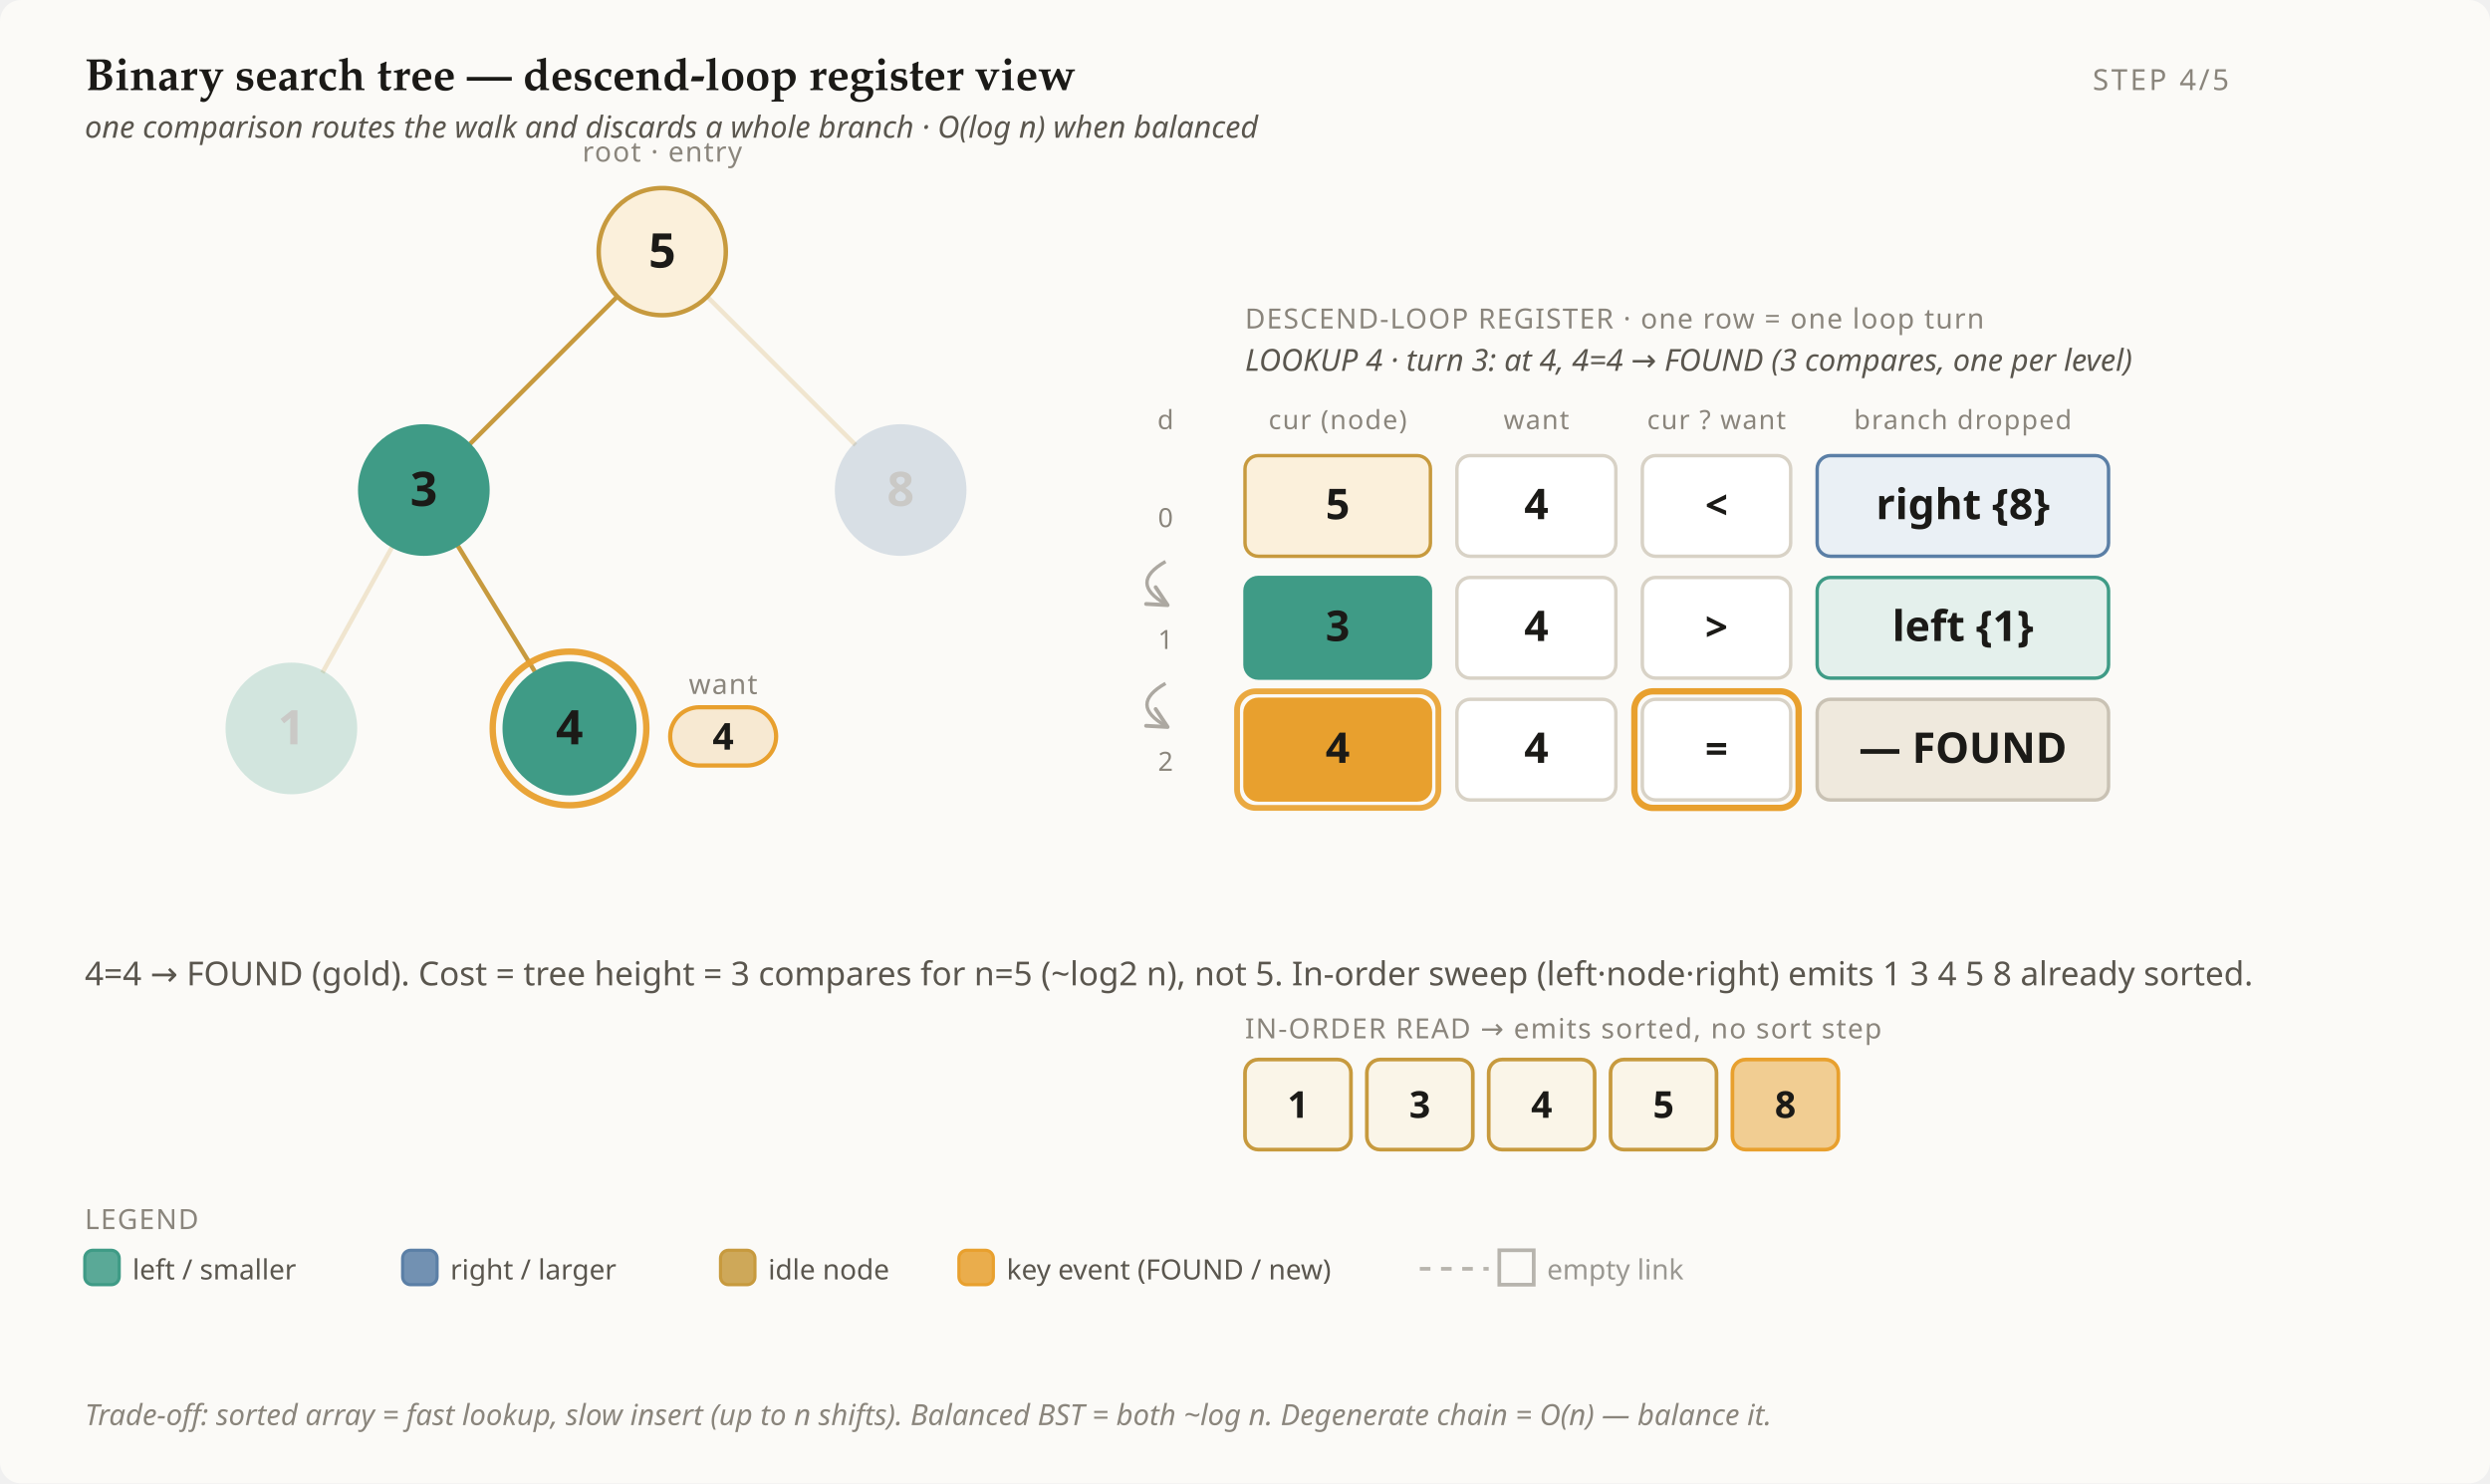
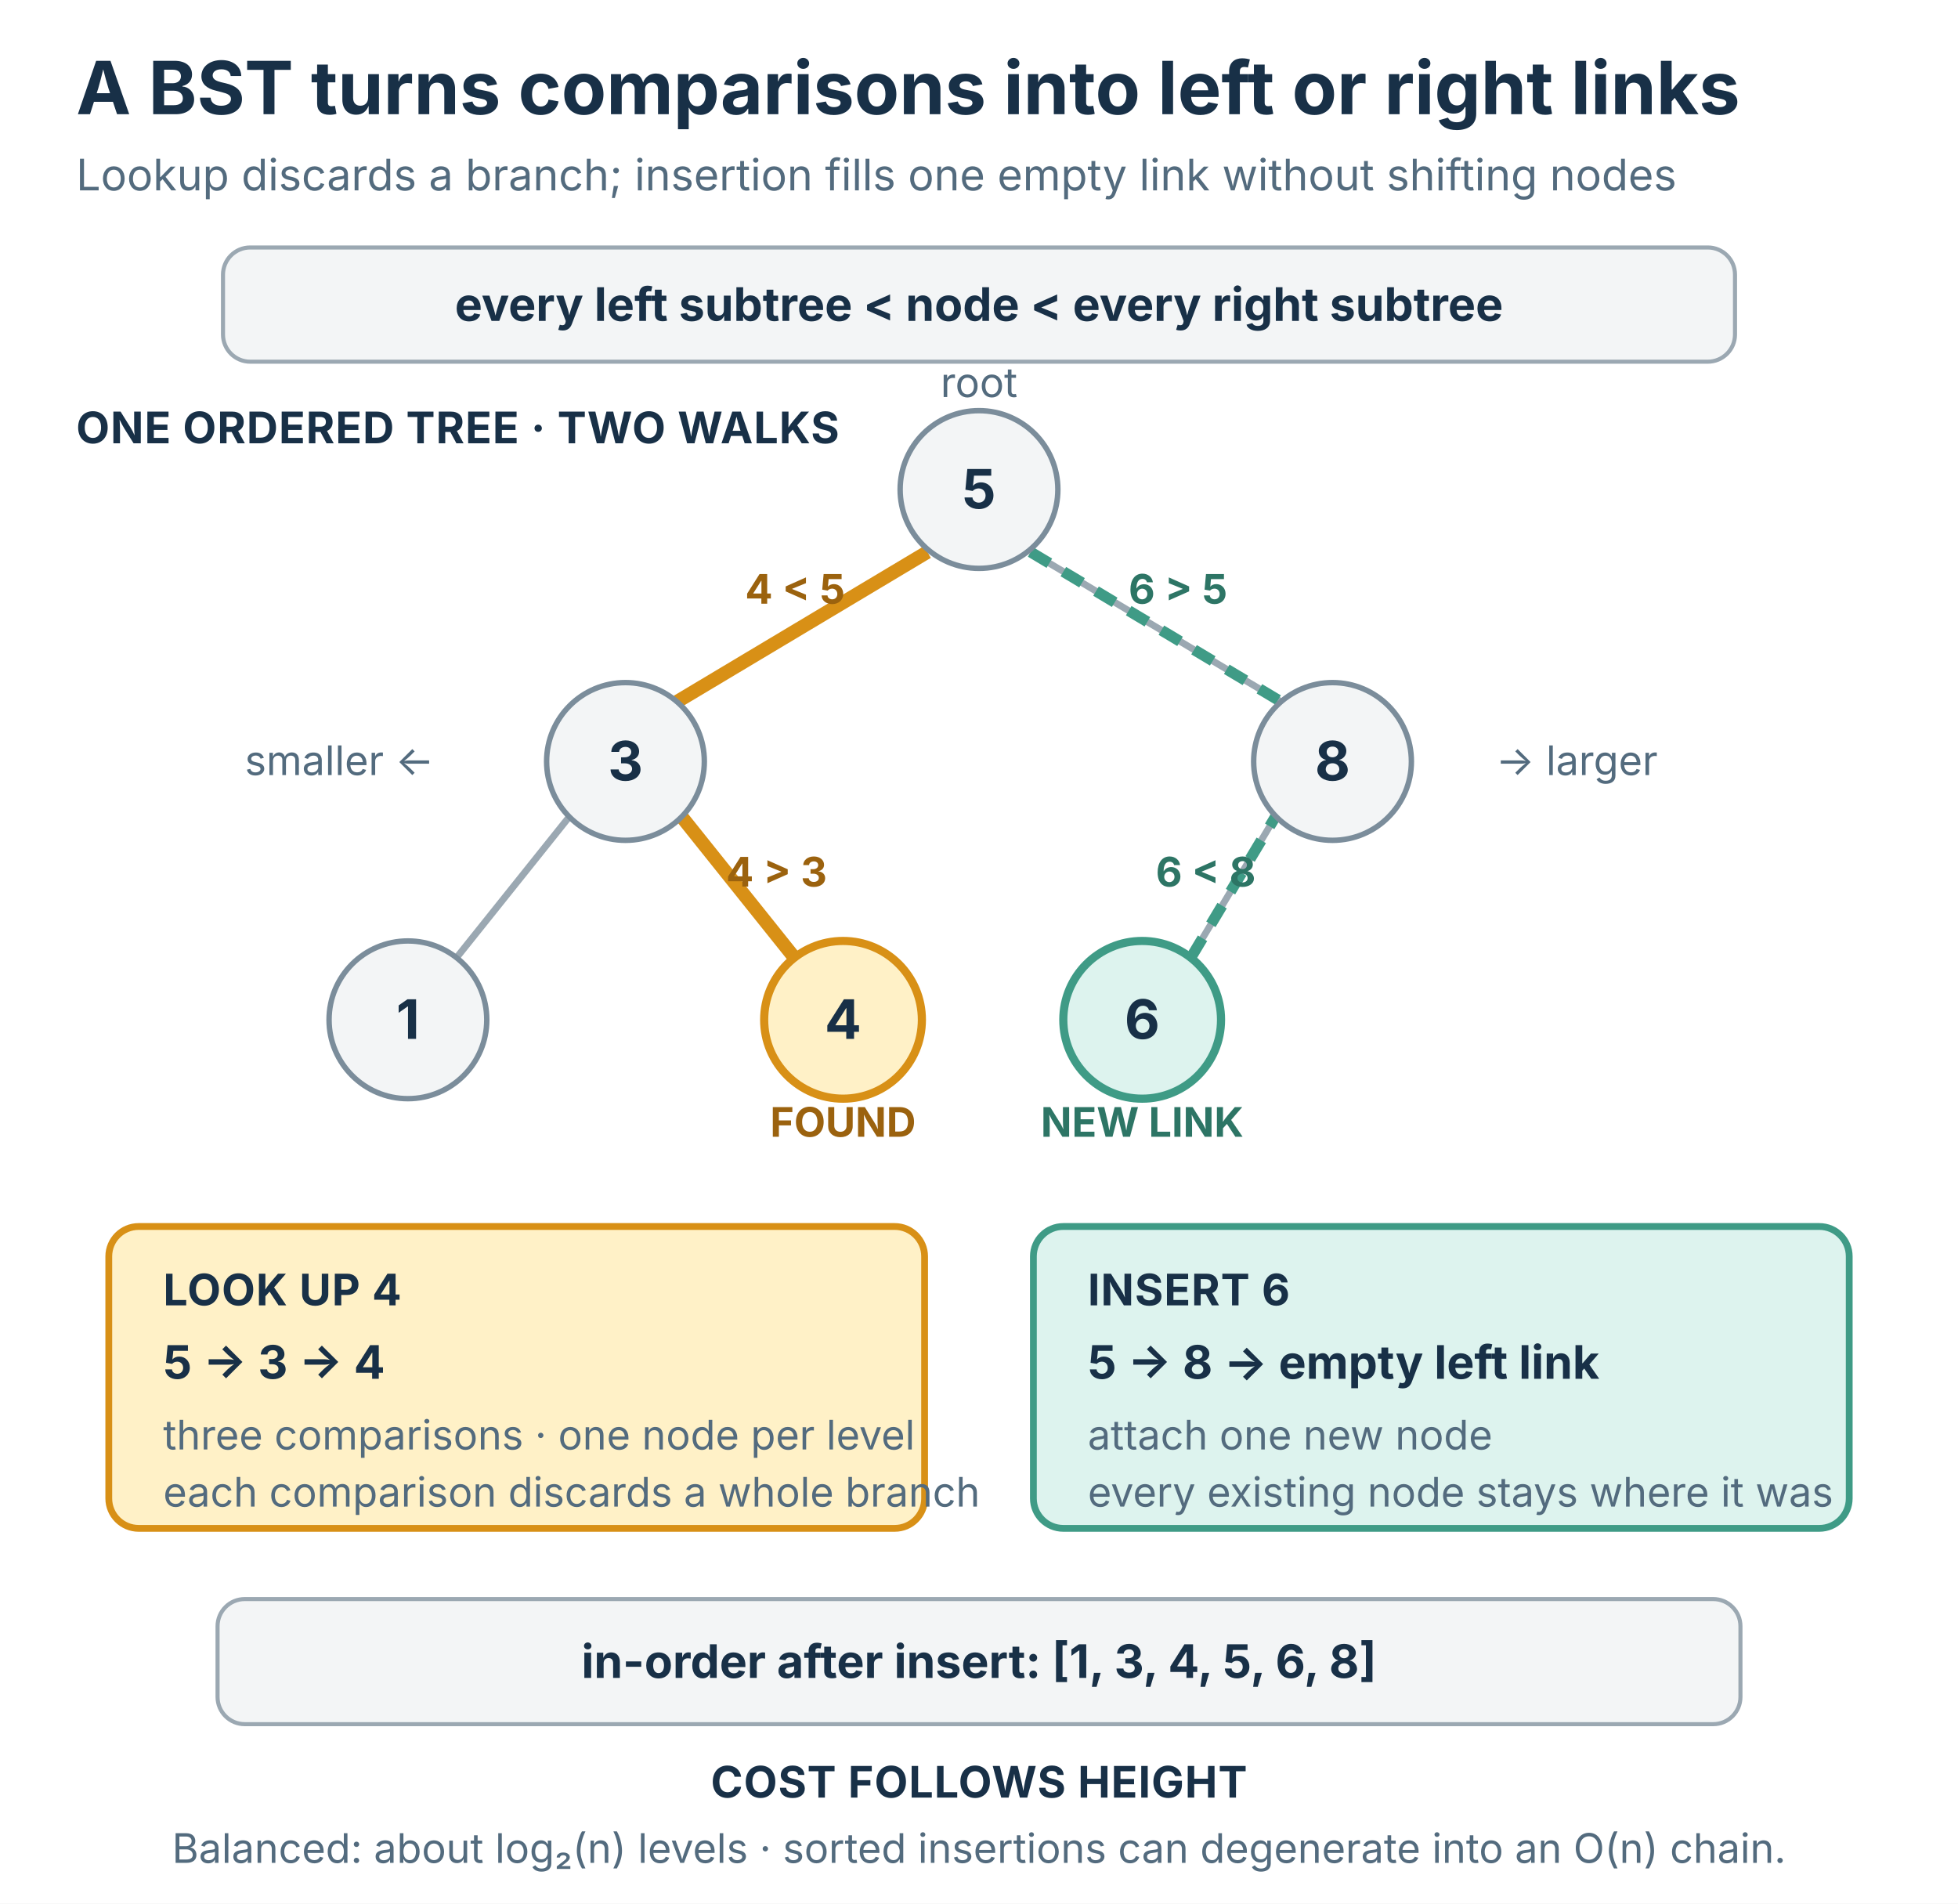
- <svg xmlns="http://www.w3.org/2000/svg" viewBox="0 0 940 560" width="940" height="560" font-family="'Iowan Old Style',Palatino,Georgia,serif">
+ <svg xmlns="http://www.w3.org/2000/svg" width="720" height="700" viewBox="0 0 720 700" role="img" aria-labelledby="title desc">
  <defs>
-     <marker id="ah" viewBox="0 0 10 10" refX="8" refY="5" markerWidth="7" markerHeight="7" orient="auto-start-reverse">
-       <path d="M1 1 L9 5 L1 9" fill="none" stroke="context-stroke" stroke-width="1.6" stroke-linecap="round" stroke-linejoin="round" />
-     </marker>
    <style>
- .title{fill:#1B1A17;font-size:17px;font-weight:600}
- .sub{fill:#5A564E;font-size:11.5px;font-style:italic;font-family:sans-serif}
- .lab{fill:#8A857C;font-size:10.5px;font-family:sans-serif;letter-spacing:.5px}
- .cap{fill:#5A564E;font-size:12.5px;font-family:sans-serif}
- .foot{fill:#8A857C;font-size:11px;font-family:sans-serif;font-style:italic}
- .key{font-size:18px;font-weight:600;font-family:sans-serif}
- .reglab{fill:#8A857C;font-size:10px;font-family:sans-serif;letter-spacing:.5px}
- .regval{font-size:16px;font-weight:600;font-family:sans-serif}
- .step{fill:#8A857C;font-size:11px;font-family:sans-serif;letter-spacing:1px}
- .cmp{font-size:15px;font-weight:700;font-family:sans-serif}
- .legt{fill:#5A564E;font-size:10.5px;font-family:sans-serif}
- .pankey{font-size:13px;font-weight:600;font-family:sans-serif}
- .cell{font-size:14px;font-weight:600;font-family:sans-serif}
- </style>
+       text { font-family: Inter, ui-sans-serif, -apple-system, BlinkMacSystemFont, "Segoe UI", sans-serif; fill: #183047; }
+       .headline { font-size: 27px; font-weight: 700; }
+       .subtitle { font-size: 16px; fill: #536B7E; }
+       .stage { font-size: 16px; font-weight: 700; letter-spacing: .3px; }
+       .label { font-size: 17px; font-weight: 650; }
+       .value { font-size: 20px; font-weight: 700; }
+       .small { font-size: 15px; fill: #536B7E; }
+       .node { fill: #F3F5F6; stroke: #7B8D9B; stroke-width: 2; }
+       .found { fill: #FFF1C7; stroke: #D89016; stroke-width: 3; }
+       .new { fill: #DDF3EE; stroke: #3F9B86; stroke-width: 3; }
+       .neutral { fill: #F3F5F6; stroke: #9BA8B2; stroke-width: 1.5; }
+       .lookup-card { fill: #FFF1C7; stroke: #D89016; stroke-width: 2.5; }
+       .insert-card { fill: #DDF3EE; stroke: #3F9B86; stroke-width: 2.5; }
+       .edge { fill: none; stroke: #9BA8B2; stroke-width: 2.5; }
+       .lookup { fill: none; stroke: #D89016; stroke-width: 5; }
+       .insert { fill: none; stroke: #3F9B86; stroke-width: 4; stroke-dasharray: 8 6; }
+       .lookup-text { fill: #9B620E; font-size: 15px; font-weight: 700; }
+       .insert-text { fill: #2D7565; font-size: 15px; font-weight: 700; }
+     </style>
  </defs>
-   <rect x="0" y="0" width="940" height="560" rx="8" fill="#FBFAF7" />
-   <text class="title" x="32" y="34">Binary search tree — descend-loop register view</text>
-   <text class="sub" x="32" y="52">one comparison routes the walk and discards a whole branch · O(log n) when balanced</text>
-   <text class="step" x="790" y="34">STEP 4/5</text>
-   <text class="lab" x="32" y="464">LEGEND</text>
-   <rect x="32" y="472" width="13" height="13" rx="3" fill="#3F9B86" fill-opacity="0.85" stroke="#3F9B86" stroke-width="1.2" />
-   <text class="legt" x="50" y="483">left / smaller</text>
-   <rect x="152.0" y="472" width="13" height="13" rx="3" fill="#5B7FA6" fill-opacity="0.85" stroke="#5B7FA6" stroke-width="1.2" />
-   <text class="legt" x="170.0" y="483">right / larger</text>
-   <rect x="272.0" y="472" width="13" height="13" rx="3" fill="#C79A3E" fill-opacity="0.85" stroke="#C79A3E" stroke-width="1.2" />
-   <text class="legt" x="290.0" y="483">idle node</text>
-   <rect x="362.0" y="472" width="13" height="13" rx="3" fill="#E8A02E" fill-opacity="0.85" stroke="#E8A02E" stroke-width="1.2" />
-   <text class="legt" x="380.0" y="483">key event (FOUND / new)</text>
-   <g opacity="0.6">
-     <line x1="536.0" y1="479" x2="562.0" y2="479" stroke="#8A857C" stroke-width="1.4" stroke-dasharray="4 4" />
-     <rect x="566.0" y="472" width="13" height="13" fill="none" stroke="#8A857C" stroke-width="1.4" />
-     <text class="legt" x="584.0" y="483">empty link</text>
+   <rect width="720" height="700" fill="#FFFFFF" />
+   <text x="28" y="42" class="headline">A BST turns comparisons into left or right links</text>
+   <text x="28" y="70" class="subtitle">Lookup discards a branch; insertion fills one empty link without shifting nodes</text>
+   <rect x="82" y="91" width="556" height="42" rx="10" class="neutral" />
+   <text x="360" y="118" text-anchor="middle" class="label">every left subtree &lt; node &lt; every right subtree</text>
+   <text x="28" y="163" class="stage">ONE ORDERED TREE · TWO WALKS</text>
+   <g aria-label="Binary search tree after inserting 6">
+     <path d="M341 203 L249 258 M379 203 L471 258 M212 297 L168 352 M248 297 L292 352 M471 297 L438 352" class="edge" />
+     <path d="M341 203 L249 258 M248 297 L292 352" class="lookup" />
+     <path d="M379 203 L471 258 M471 297 L438 352" class="insert" />
+     <circle cx="360" cy="180" r="29" class="node" />
+     <text x="360" y="187" text-anchor="middle" class="value">5</text>
+     <text x="360" y="146" text-anchor="middle" class="small">root</text>
+     <circle cx="230" cy="280" r="29" class="node" />
+     <text x="230" y="287" text-anchor="middle" class="value">3</text>
+     <circle cx="490" cy="280" r="29" class="node" />
+     <text x="490" y="287" text-anchor="middle" class="value">8</text>
+     <circle cx="150" cy="375" r="29" class="node" />
+     <text x="150" y="382" text-anchor="middle" class="value">1</text>
+     <circle cx="310" cy="375" r="29" class="found" />
+     <text x="310" y="382" text-anchor="middle" class="value">4</text>
+     <text x="310" y="418" text-anchor="middle" class="lookup-text">FOUND</text>
+     <circle cx="420" cy="375" r="29" class="new" />
+     <text x="420" y="382" text-anchor="middle" class="value">6</text>
+     <text x="420" y="418" text-anchor="middle" class="insert-text">NEW LINK</text>
+     <text x="274" y="222" class="lookup-text">4 &lt; 5</text>
+     <text x="267" y="326" class="lookup-text">4 &gt; 3</text>
+     <text x="415" y="222" class="insert-text">6 &gt; 5</text>
+     <text x="425" y="326" class="insert-text">6 &lt; 8</text>
+     <text x="90" y="285" class="small">smaller ←</text>
+     <text x="550" y="285" class="small">→ larger</text>
  </g>
-   <line x1="233.0" y1="112.0" x2="177.0" y2="168.0" stroke="#C79A3E" stroke-width="1.7" opacity="1.0" />
-   <line x1="267.0" y1="112.0" x2="323.0" y2="168.0" stroke="#C79A3E" stroke-width="1.7" opacity="0.22" />
-   <line x1="148.3" y1="206.0" x2="121.7" y2="254.0" stroke="#C79A3E" stroke-width="1.7" opacity="0.22" />
-   <line x1="172.5" y1="205.5" x2="202.5" y2="254.5" stroke="#C79A3E" stroke-width="1.7" opacity="1.0" />
-   <g opacity="1.0">
-     <circle cx="250" cy="95" r="24" fill="#FBF0DB" stroke="#C79A3E" stroke-width="1.7" />
-     <text class="key" x="250" y="101" text-anchor="middle" fill="#1B1A17">5</text>
+   <g aria-label="Lookup and insertion steps">
+     <rect x="40" y="451" width="300" height="111" rx="11" class="lookup-card" />
+     <text x="60" y="480" class="stage">LOOK UP 4</text>
+     <text x="60" y="507" class="label">5 → 3 → 4</text>
+     <text x="60" y="533" class="small">three comparisons · one node per level</text>
+     <text x="60" y="554" class="small">each comparison discards a whole branch</text>
+     <rect x="380" y="451" width="300" height="111" rx="11" class="insert-card" />
+     <text x="400" y="480" class="stage">INSERT 6</text>
+     <text x="400" y="507" class="label">5 → 8 → empty left link</text>
+     <text x="400" y="533" class="small">attach one new node</text>
+     <text x="400" y="554" class="small">every existing node stays where it was</text>
  </g>
-   <g opacity="1.0">
-     <circle cx="160" cy="185" r="24" fill="#3F9B86" stroke="#3F9B86" stroke-width="1.7" />
-     <text class="key" x="160" y="191" text-anchor="middle" fill="#1B1A17">3</text>
-   </g>
-   <g opacity="0.22">
-     <circle cx="340" cy="185" r="24" fill="#5B7FA6" stroke="#5B7FA6" stroke-width="1.7" />
-     <text class="key" x="340" y="191" text-anchor="middle" fill="#1B1A17">8</text>
-   </g>
-   <g opacity="0.22">
-     <circle cx="110" cy="275" r="24" fill="#3F9B86" stroke="#3F9B86" stroke-width="1.7" />
-     <text class="key" x="110" y="281" text-anchor="middle" fill="#1B1A17">1</text>
-   </g>
-   <g opacity="1.0">
-     <circle cx="215" cy="275" r="29" fill="none" stroke="#E8A02E" stroke-width="2.4" opacity="0.95" />
-     <circle cx="215" cy="275" r="24" fill="#3F9B86" stroke="#3F9B86" stroke-width="2.6" />
-     <text class="key" x="215" y="281" text-anchor="middle" fill="#1B1A17">4</text>
-   </g>
-   <text class="lab" x="250" y="61" text-anchor="middle">root · entry</text>
-   <g>
-     <rect x="253" y="267" width="40" height="22" rx="11" fill="#E8A02E" fill-opacity="0.18" stroke="#E8A02E" stroke-width="1.6" />
-     <text class="cell" x="273" y="283" text-anchor="middle" fill="#1B1A17">4</text>
-     <text class="lab" x="273" y="262" text-anchor="middle">want</text>
-   </g>
-   <text class="lab" x="470" y="124">DESCEND-LOOP REGISTER  ·  one row = one loop turn</text>
-   <text class="sub" x="470" y="140">LOOKUP 4 · turn 3: at 4, 4=4 → FOUND (3 compares, one per level)</text>
-   <text class="reglab" x="505.0" y="162" text-anchor="middle">cur (node)</text>
-   <text class="reglab" x="580.0" y="162" text-anchor="middle">want</text>
-   <text class="reglab" x="648.0" y="162" text-anchor="middle">cur ? want</text>
-   <text class="reglab" x="741.0" y="162" text-anchor="middle">branch dropped</text>
-   <text class="reglab" x="440" y="162" text-anchor="middle">d</text>
-   <text class="reglab" x="440" y="199.0" text-anchor="middle" opacity="1.0">0</text>
-   <g opacity="1.0">
-     <rect x="470" y="172" width="70" height="38" rx="5" fill="#FBF0DB" stroke="#C79A3E" stroke-width="1.3" />
-     <text class="regval" x="505.0" y="196.0" text-anchor="middle" fill="#1B1A17">5</text>
-   </g>
-   <g opacity="1.0">
-     <rect x="550" y="172" width="60" height="38" rx="5" fill="#FFFFFF" stroke="#D8D2C6" stroke-width="1.3" />
-     <text class="regval" x="580.0" y="196.0" text-anchor="middle" fill="#1B1A17">4</text>
-   </g>
-   <g opacity="1.0">
-     <rect x="620" y="172" width="56" height="38" rx="5" fill="#FFFFFF" stroke="#D8D2C6" stroke-width="1.3" />
-     <text class="cmp" x="648.0" y="196.0" text-anchor="middle" fill="#1B1A17">&lt;</text>
-   </g>
-   <g opacity="1.0">
-     <rect x="686" y="172" width="110" height="38" rx="5" fill="#EAF0F5" stroke="#5B7FA6" stroke-width="1.3" />
-     <text class="regval" x="741.0" y="196.0" text-anchor="middle" fill="#1B1A17">right {8}</text>
-   </g>
-   <path d="M440 212 q -14 8 0 16" fill="none" stroke="#8A857C" stroke-width="1.3" marker-end="url(#ah)" opacity="0.7" />
-   <text class="reglab" x="440" y="245.0" text-anchor="middle" opacity="1.0">1</text>
-   <g opacity="1.0">
-     <rect x="470" y="218" width="70" height="38" rx="5" fill="#3F9B86" stroke="#3F9B86" stroke-width="1.3" />
-     <text class="regval" x="505.0" y="242.0" text-anchor="middle" fill="#1B1A17">3</text>
-   </g>
-   <g opacity="1.0">
-     <rect x="550" y="218" width="60" height="38" rx="5" fill="#FFFFFF" stroke="#D8D2C6" stroke-width="1.3" />
-     <text class="regval" x="580.0" y="242.0" text-anchor="middle" fill="#1B1A17">4</text>
-   </g>
-   <g opacity="1.0">
-     <rect x="620" y="218" width="56" height="38" rx="5" fill="#FFFFFF" stroke="#D8D2C6" stroke-width="1.3" />
-     <text class="cmp" x="648.0" y="242.0" text-anchor="middle" fill="#1B1A17">&gt;</text>
-   </g>
-   <g opacity="1.0">
-     <rect x="686" y="218" width="110" height="38" rx="5" fill="#E4F0EC" stroke="#3F9B86" stroke-width="1.3" />
-     <text class="regval" x="741.0" y="242.0" text-anchor="middle" fill="#1B1A17">left {1}</text>
-   </g>
-   <path d="M440 258 q -14 8 0 16" fill="none" stroke="#8A857C" stroke-width="1.3" marker-end="url(#ah)" opacity="0.7" />
-   <text class="reglab" x="440" y="291.0" text-anchor="middle" opacity="1.0">2</text>
-   <g opacity="1.0">
-     <rect x="470" y="264" width="70" height="38" rx="5" fill="#E8A02E" stroke="#E8A02E" stroke-width="1.3" />
-     <text class="regval" x="505.0" y="288.0" text-anchor="middle" fill="#1B1A17">4</text>
-     <rect x="467" y="261" width="76" height="44" rx="7" fill="none" stroke="#E8A02E" stroke-width="2.2" opacity="0.9" />
-   </g>
-   <g opacity="1.0">
-     <rect x="550" y="264" width="60" height="38" rx="5" fill="#FFFFFF" stroke="#D8D2C6" stroke-width="1.3" />
-     <text class="regval" x="580.0" y="288.0" text-anchor="middle" fill="#1B1A17">4</text>
-   </g>
-   <g opacity="1.0">
-     <rect x="620" y="264" width="56" height="38" rx="5" fill="#FFFFFF" stroke="#D8D2C6" stroke-width="1.3" />
-     <text class="cmp" x="648.0" y="288.0" text-anchor="middle" fill="#1B1A17">=</text>
-     <rect x="617" y="261" width="62" height="44" rx="7" fill="none" stroke="#E8A02E" stroke-width="2.4" />
-   </g>
-   <g opacity="1.0">
-     <rect x="686" y="264" width="110" height="38" rx="5" fill="#EFE9DD" stroke="#C9C2B4" stroke-width="1.3" />
-     <text class="regval" x="741.0" y="288.0" text-anchor="middle" fill="#1B1A17">— FOUND</text>
-   </g>
-   <text class="lab" x="470" y="392">IN-ORDER READ  →  emits sorted, no sort step</text>
-   <rect x="470" y="400" width="40" height="34" rx="5" fill="#FBF0DB" fill-opacity="0.5" stroke="#C79A3E" stroke-width="1.4" opacity="1.0" />
-   <text class="cell" x="490.0" y="422" text-anchor="middle" fill="#1B1A17">1</text>
-   <rect x="516" y="400" width="40" height="34" rx="5" fill="#FBF0DB" fill-opacity="0.5" stroke="#C79A3E" stroke-width="1.4" opacity="1.0" />
-   <text class="cell" x="536.0" y="422" text-anchor="middle" fill="#1B1A17">3</text>
-   <rect x="562" y="400" width="40" height="34" rx="5" fill="#FBF0DB" fill-opacity="0.5" stroke="#C79A3E" stroke-width="1.4" opacity="1.0" />
-   <text class="cell" x="582.0" y="422" text-anchor="middle" fill="#1B1A17">4</text>
-   <rect x="608" y="400" width="40" height="34" rx="5" fill="#FBF0DB" fill-opacity="0.5" stroke="#C79A3E" stroke-width="1.4" opacity="1.0" />
-   <text class="cell" x="628.0" y="422" text-anchor="middle" fill="#1B1A17">5</text>
-   <rect x="654" y="400" width="40" height="34" rx="5" fill="#E8A02E" fill-opacity="0.5" stroke="#E8A02E" stroke-width="1.4" opacity="1.0" />
-   <text class="cell" x="674.0" y="422" text-anchor="middle" fill="#1B1A17">8</text>
-   <text class="cap" x="32" y="372">4=4 → FOUND (gold). Cost = tree height = 3 compares for n=5 (~log2 n), not 5. In-order sweep (left·node·right) emits 1 3 4 5 8 already sorted.</text>
-   <text class="foot" x="32" y="538">Trade-off: sorted array = fast lookup, slow insert (up to n shifts). Balanced BST = both ~log n. Degenerate chain = O(n) — balance it.</text>
+   <rect x="80" y="588" width="560" height="46" rx="10" class="neutral" />
+   <text x="360" y="617" text-anchor="middle" class="label">in-order after insert: [1, 3, 4, 5, 6, 8]</text>
+   <text x="360" y="661" text-anchor="middle" class="stage">COST FOLLOWS HEIGHT</text>
+   <text x="360" y="685" text-anchor="middle" class="small">Balanced: about log₂(n) levels · sorted insertions can degenerate into an O(n) chain.</text>
</svg>
